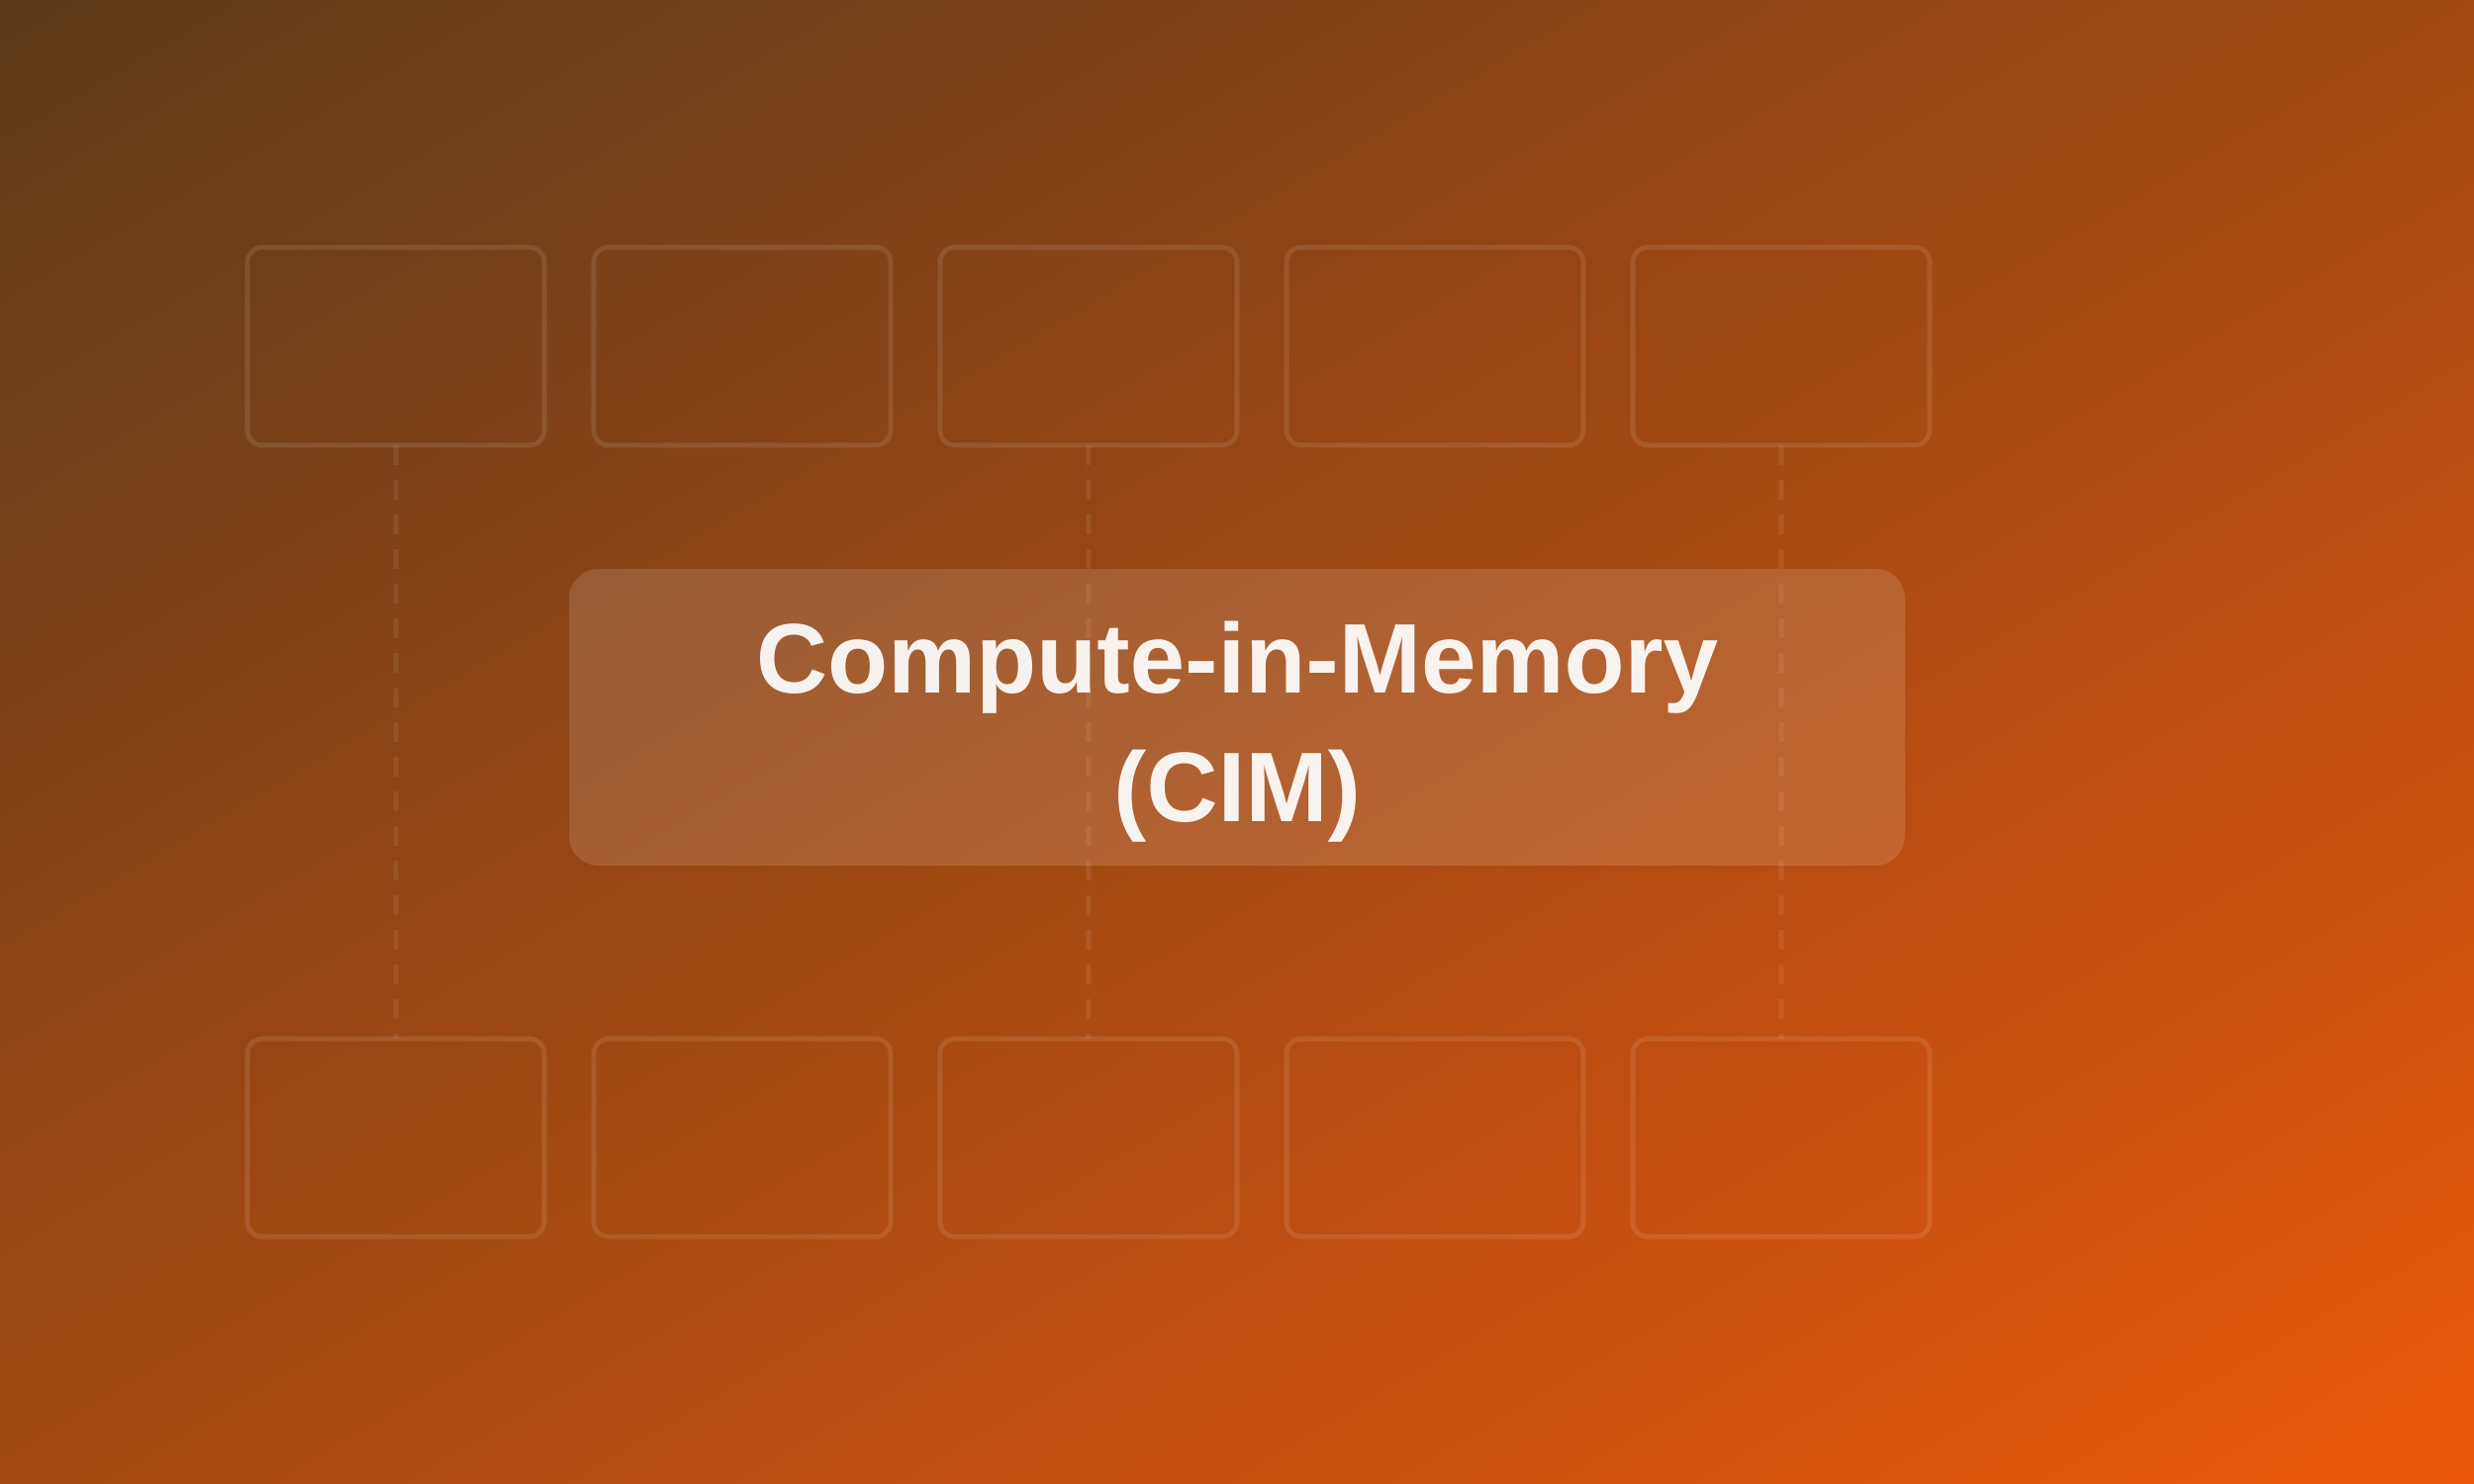
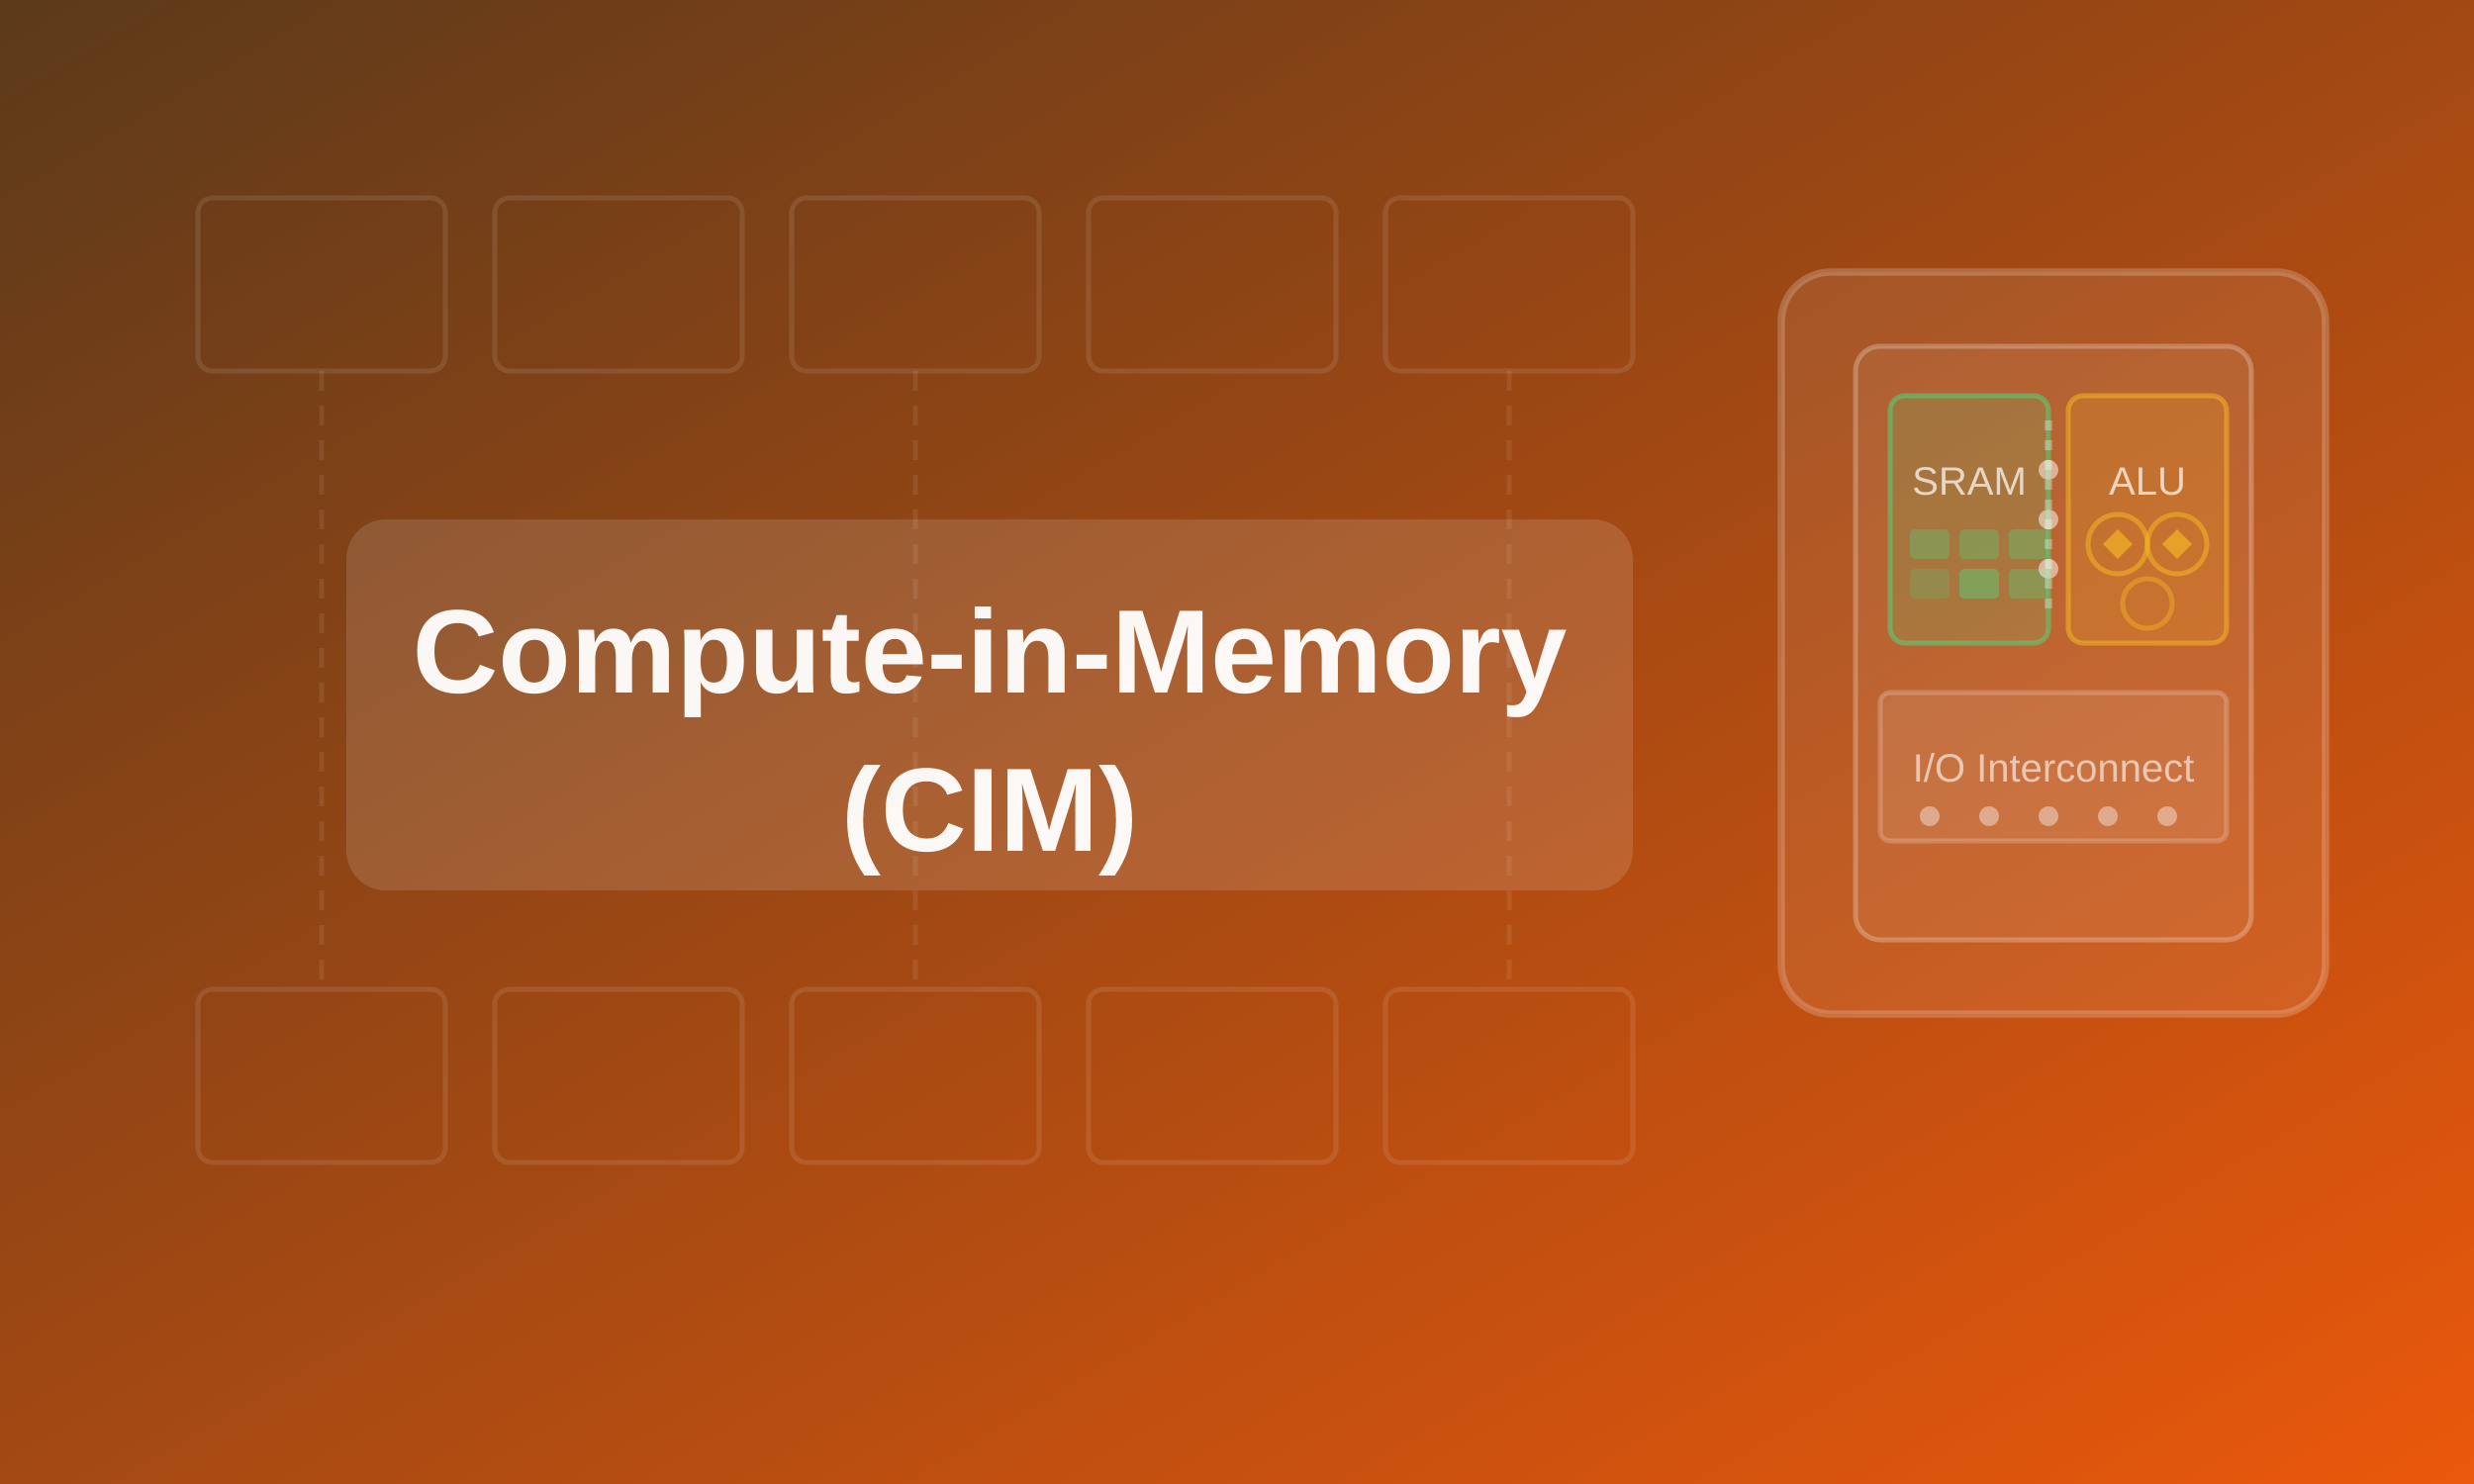
<svg xmlns="http://www.w3.org/2000/svg" width="500" height="300" viewBox="0 0 500 300">
  <defs>
    <linearGradient id="bg4" x1="0%" y1="0%" x2="100%" y2="100%">
      <stop offset="0%" style="stop-color:#5c3a1a;stop-opacity:1" />
      <stop offset="100%" style="stop-color:#ea580c;stop-opacity:1" />
    </linearGradient>
  </defs>
  <rect width="500" height="300" fill="url(#bg4)" />
-   <rect x="50" y="50" width="60" height="40" rx="3" fill="none" stroke="rgba(255,255,255,0.1)" stroke-width="1" />
-   <rect x="120" y="50" width="60" height="40" rx="3" fill="none" stroke="rgba(255,255,255,0.1)" stroke-width="1" />
-   <rect x="190" y="50" width="60" height="40" rx="3" fill="none" stroke="rgba(255,255,255,0.1)" stroke-width="1" />
-   <rect x="260" y="50" width="60" height="40" rx="3" fill="none" stroke="rgba(255,255,255,0.1)" stroke-width="1" />
-   <rect x="330" y="50" width="60" height="40" rx="3" fill="none" stroke="rgba(255,255,255,0.1)" stroke-width="1" />
-   <rect x="50" y="210" width="60" height="40" rx="3" fill="none" stroke="rgba(255,255,255,0.1)" stroke-width="1" />
-   <rect x="120" y="210" width="60" height="40" rx="3" fill="none" stroke="rgba(255,255,255,0.1)" stroke-width="1" />
-   <rect x="190" y="210" width="60" height="40" rx="3" fill="none" stroke="rgba(255,255,255,0.1)" stroke-width="1" />
-   <rect x="260" y="210" width="60" height="40" rx="3" fill="none" stroke="rgba(255,255,255,0.1)" stroke-width="1" />
-   <rect x="330" y="210" width="60" height="40" rx="3" fill="none" stroke="rgba(255,255,255,0.1)" stroke-width="1" />
-   <line x1="80" y1="90" x2="80" y2="210" stroke="rgba(255,255,255,0.08)" stroke-width="1" stroke-dasharray="4,3" />
-   <line x1="220" y1="90" x2="220" y2="210" stroke="rgba(255,255,255,0.08)" stroke-width="1" stroke-dasharray="4,3" />
-   <line x1="360" y1="90" x2="360" y2="210" stroke="rgba(255,255,255,0.08)" stroke-width="1" stroke-dasharray="4,3" />
-   <rect x="115" y="115" width="270" height="60" rx="6" fill="rgba(255,255,255,0.13)" />
-   <text x="250" y="140" text-anchor="middle" font-family="'Segoe UI',Arial,sans-serif" font-size="20" font-weight="600" fill="rgba(255,255,255,0.92)">Compute-in-Memory</text>
-   <text x="250" y="166" text-anchor="middle" font-family="'Segoe UI',Arial,sans-serif" font-size="20" font-weight="600" fill="rgba(255,255,255,0.92)">(CIM)</text>
+   <g transform="translate(360, 55)">
+     <rect x="0" y="0" width="110" height="150" rx="10" fill="rgba(255,255,255,0.08)" stroke="rgba(255,255,255,0.2)" stroke-width="1.5" />
+     <rect x="15" y="15" width="80" height="120" rx="5" fill="rgba(255,255,255,0.06)" stroke="rgba(255,255,255,0.25)" stroke-width="1" />
+     <rect x="22" y="25" width="32" height="50" rx="3" fill="rgba(74,222,128,0.15)" stroke="rgba(74,222,128,0.5)" stroke-width="1" />
+     <text x="38" y="45" text-anchor="middle" font-family="'Segoe UI',Arial,sans-serif" font-size="8" fill="rgba(255,255,255,0.7)">SRAM</text>
+     <rect x="26" y="52" width="8" height="6" rx="1" fill="rgba(74,222,128,0.3)" />
+     <rect x="36" y="52" width="8" height="6" rx="1" fill="rgba(74,222,128,0.3)" />
+     <rect x="46" y="52" width="8" height="6" rx="1" fill="rgba(74,222,128,0.3)" />
+     <rect x="26" y="60" width="8" height="6" rx="1" fill="rgba(74,222,128,0.2)" />
+     <rect x="36" y="60" width="8" height="6" rx="1" fill="rgba(74,222,128,0.4)" />
+     <rect x="46" y="60" width="8" height="6" rx="1" fill="rgba(74,222,128,0.3)" />
+     <rect x="58" y="25" width="32" height="50" rx="3" fill="rgba(251,191,36,0.15)" stroke="rgba(251,191,36,0.5)" stroke-width="1" />
+     <text x="74" y="45" text-anchor="middle" font-family="'Segoe UI',Arial,sans-serif" font-size="8" fill="rgba(255,255,255,0.7)">ALU</text>
+     <circle cx="68" cy="55" r="6" fill="none" stroke="rgba(251,191,36,0.5)" stroke-width="1" />
+     <path d="M65,55 L68,52 L71,55 L68,58 Z" fill="rgba(251,191,36,0.6)" />
+     <circle cx="80" cy="55" r="6" fill="none" stroke="rgba(251,191,36,0.5)" stroke-width="1" />
+     <path d="M77,55 L80,52 L83,55 L80,58 Z" fill="rgba(251,191,36,0.6)" />
+     <circle cx="74" cy="67" r="5" fill="none" stroke="rgba(251,191,36,0.4)" stroke-width="1" />
+     <line x1="54" y1="30" x2="54" y2="70" stroke="rgba(255,255,255,0.3)" stroke-width="1.5" stroke-dasharray="2,2" />
+     <circle cx="54" cy="40" r="2" fill="rgba(255,255,255,0.5)" />
+     <circle cx="54" cy="50" r="2" fill="rgba(255,255,255,0.5)" />
+     <circle cx="54" cy="60" r="2" fill="rgba(255,255,255,0.5)" />
+     <rect x="20" y="85" width="70" height="30" rx="2" fill="rgba(255,255,255,0.08)" stroke="rgba(255,255,255,0.2)" stroke-width="1" />
+     <text x="55" y="103" text-anchor="middle" font-family="'Segoe UI',Arial,sans-serif" font-size="8" fill="rgba(255,255,255,0.6)">I/O Interconnect</text>
+     <circle cx="30" cy="110" r="2" fill="rgba(255,255,255,0.4)" />
+     <circle cx="42" cy="110" r="2" fill="rgba(255,255,255,0.4)" />
+     <circle cx="54" cy="110" r="2" fill="rgba(255,255,255,0.4)" />
+     <circle cx="66" cy="110" r="2" fill="rgba(255,255,255,0.4)" />
+     <circle cx="78" cy="110" r="2" fill="rgba(255,255,255,0.4)" />
+   </g>
+   <rect x="40" y="40" width="50" height="35" rx="3" fill="none" stroke="rgba(255,255,255,0.1)" stroke-width="1" />
+   <rect x="100" y="40" width="50" height="35" rx="3" fill="none" stroke="rgba(255,255,255,0.1)" stroke-width="1" />
+   <rect x="160" y="40" width="50" height="35" rx="3" fill="none" stroke="rgba(255,255,255,0.1)" stroke-width="1" />
+   <rect x="220" y="40" width="50" height="35" rx="3" fill="none" stroke="rgba(255,255,255,0.1)" stroke-width="1" />
+   <rect x="280" y="40" width="50" height="35" rx="3" fill="none" stroke="rgba(255,255,255,0.1)" stroke-width="1" />
+   <rect x="40" y="200" width="50" height="35" rx="3" fill="none" stroke="rgba(255,255,255,0.1)" stroke-width="1" />
+   <rect x="100" y="200" width="50" height="35" rx="3" fill="none" stroke="rgba(255,255,255,0.1)" stroke-width="1" />
+   <rect x="160" y="200" width="50" height="35" rx="3" fill="none" stroke="rgba(255,255,255,0.1)" stroke-width="1" />
+   <rect x="220" y="200" width="50" height="35" rx="3" fill="none" stroke="rgba(255,255,255,0.1)" stroke-width="1" />
+   <rect x="280" y="200" width="50" height="35" rx="3" fill="none" stroke="rgba(255,255,255,0.1)" stroke-width="1" />
+   <line x1="65" y1="75" x2="65" y2="200" stroke="rgba(255,255,255,0.08)" stroke-width="1" stroke-dasharray="4,3" />
+   <line x1="185" y1="75" x2="185" y2="200" stroke="rgba(255,255,255,0.08)" stroke-width="1" stroke-dasharray="4,3" />
+   <line x1="305" y1="75" x2="305" y2="200" stroke="rgba(255,255,255,0.08)" stroke-width="1" stroke-dasharray="4,3" />
+   <rect x="70" y="105" width="260" height="75" rx="8" fill="rgba(255,255,255,0.13)" />
+   <text x="200" y="140" text-anchor="middle" font-family="'Segoe UI',Arial,sans-serif" font-size="24" font-weight="600" fill="rgba(255,255,255,0.95)">Compute-in-Memory</text>
+   <text x="200" y="172" text-anchor="middle" font-family="'Segoe UI',Arial,sans-serif" font-size="24" font-weight="600" fill="rgba(255,255,255,0.95)">(CIM)</text>
</svg>
